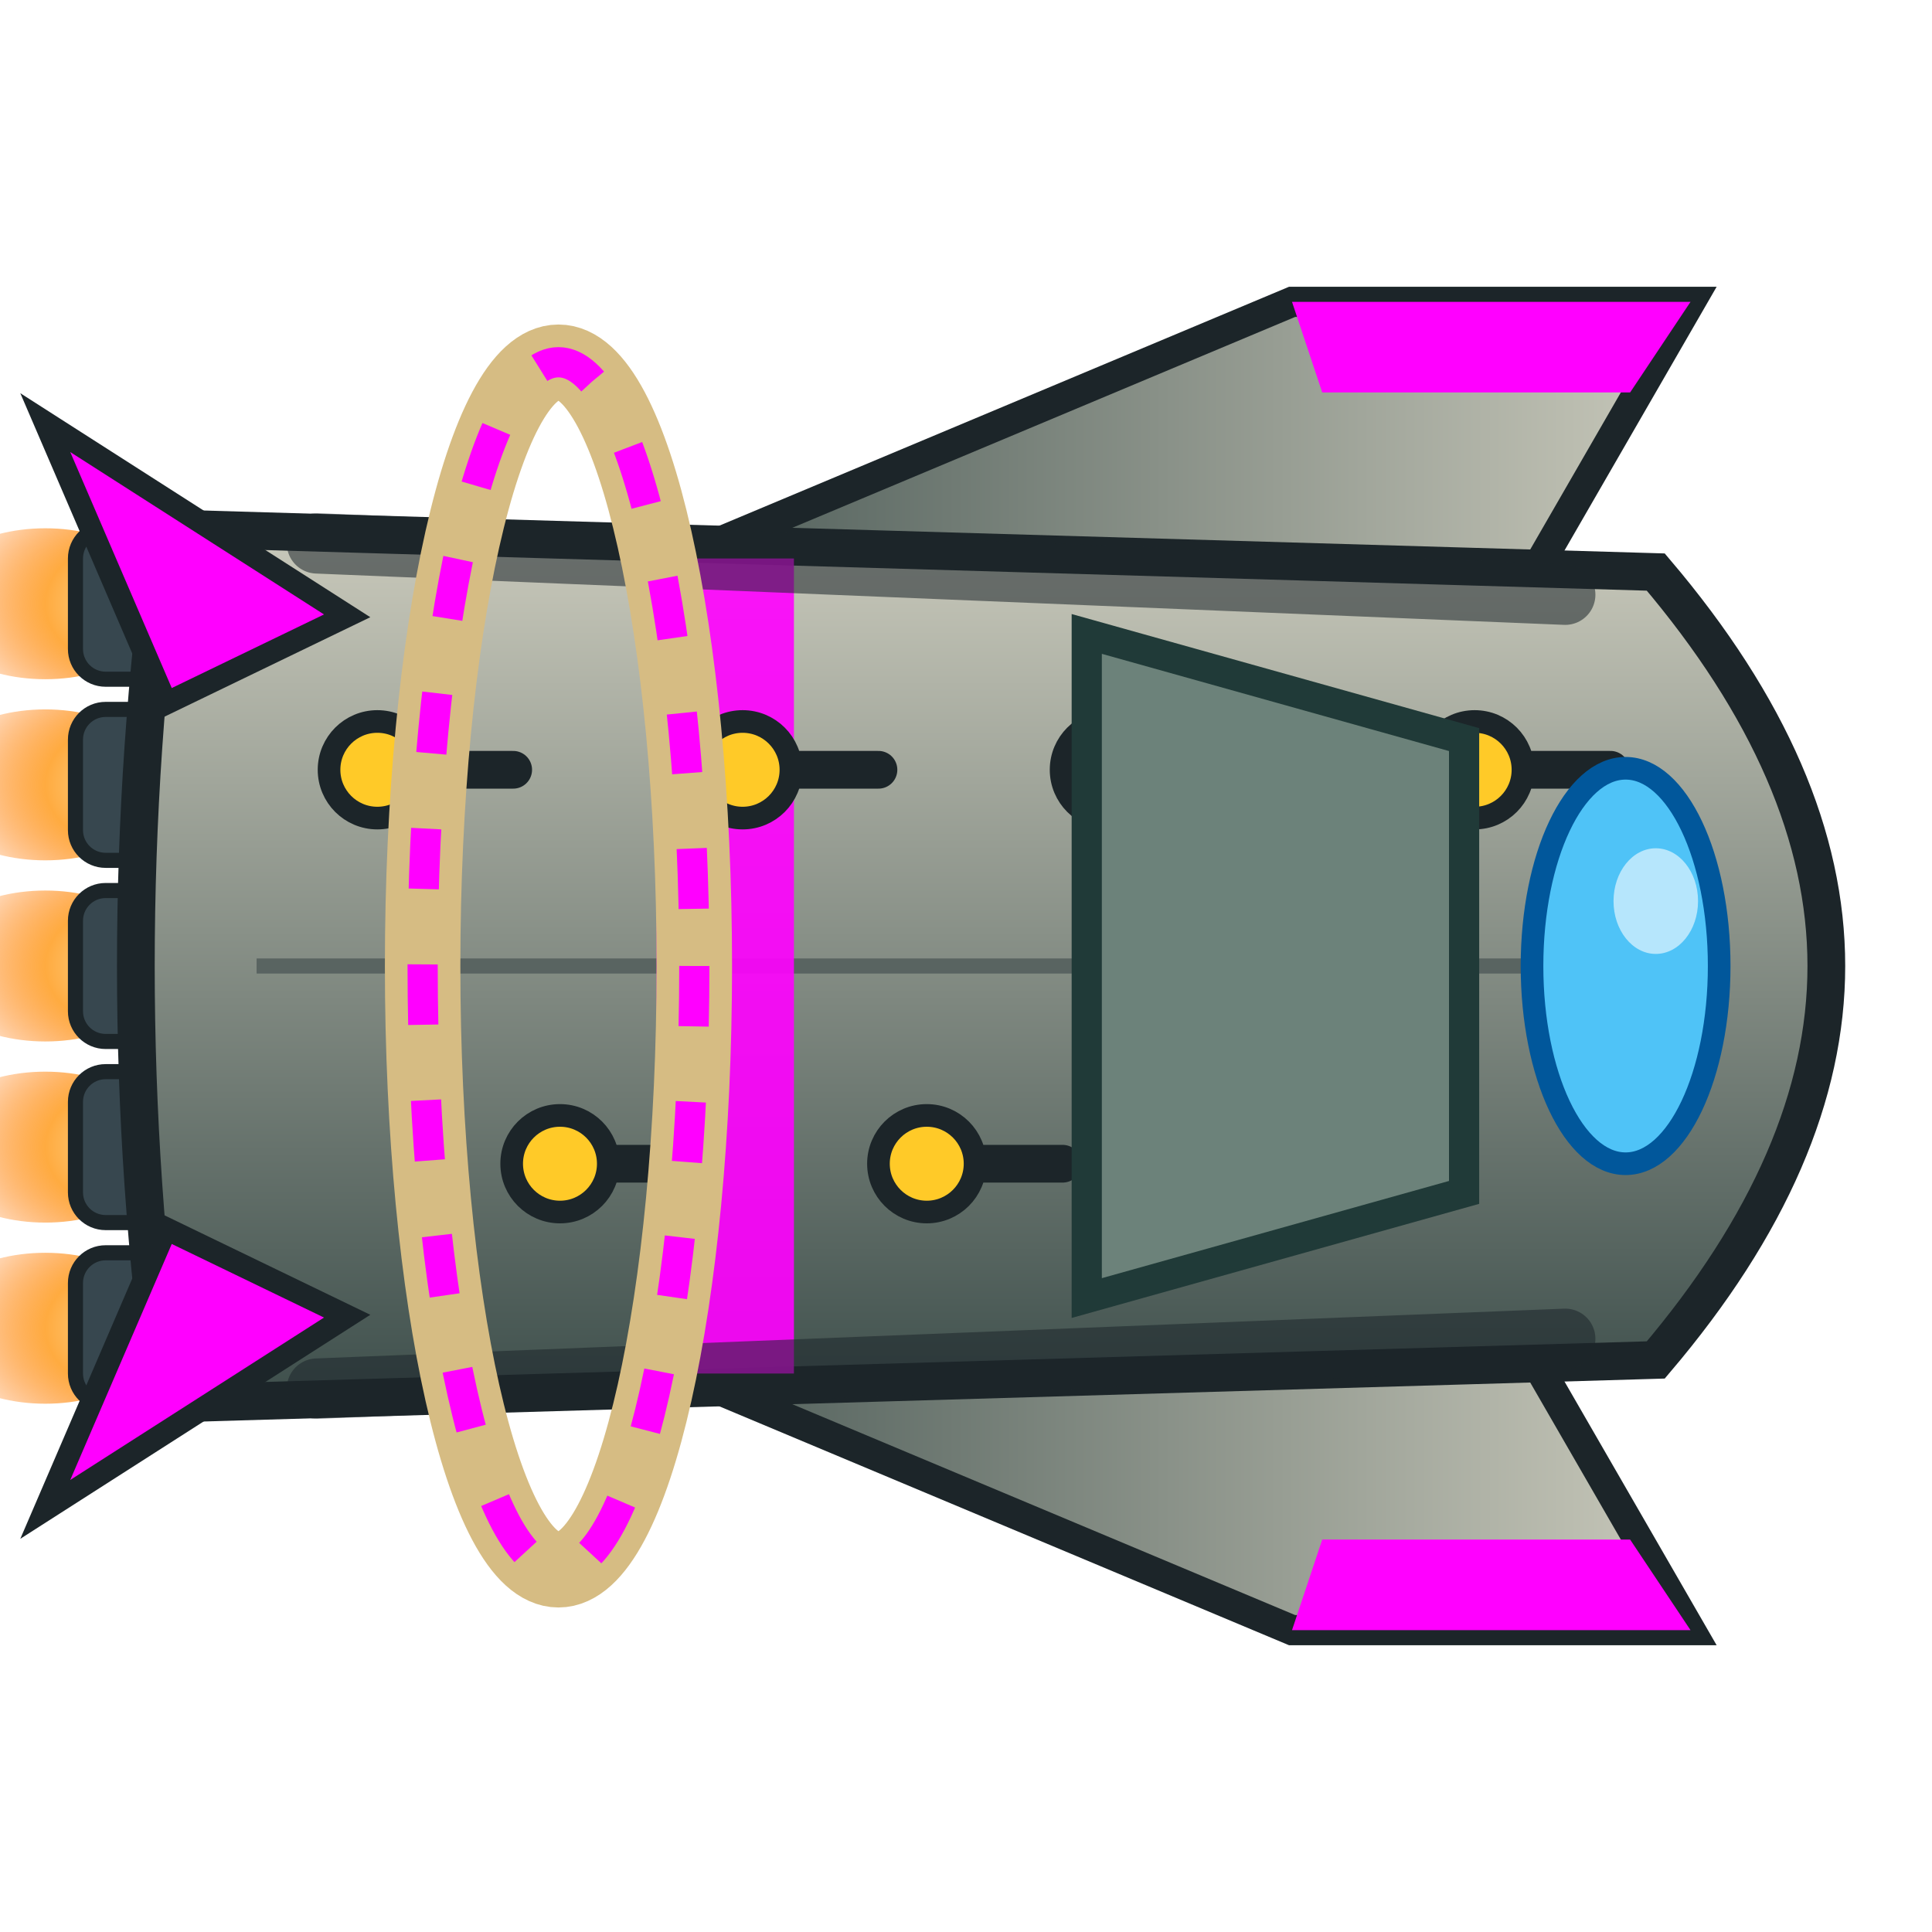
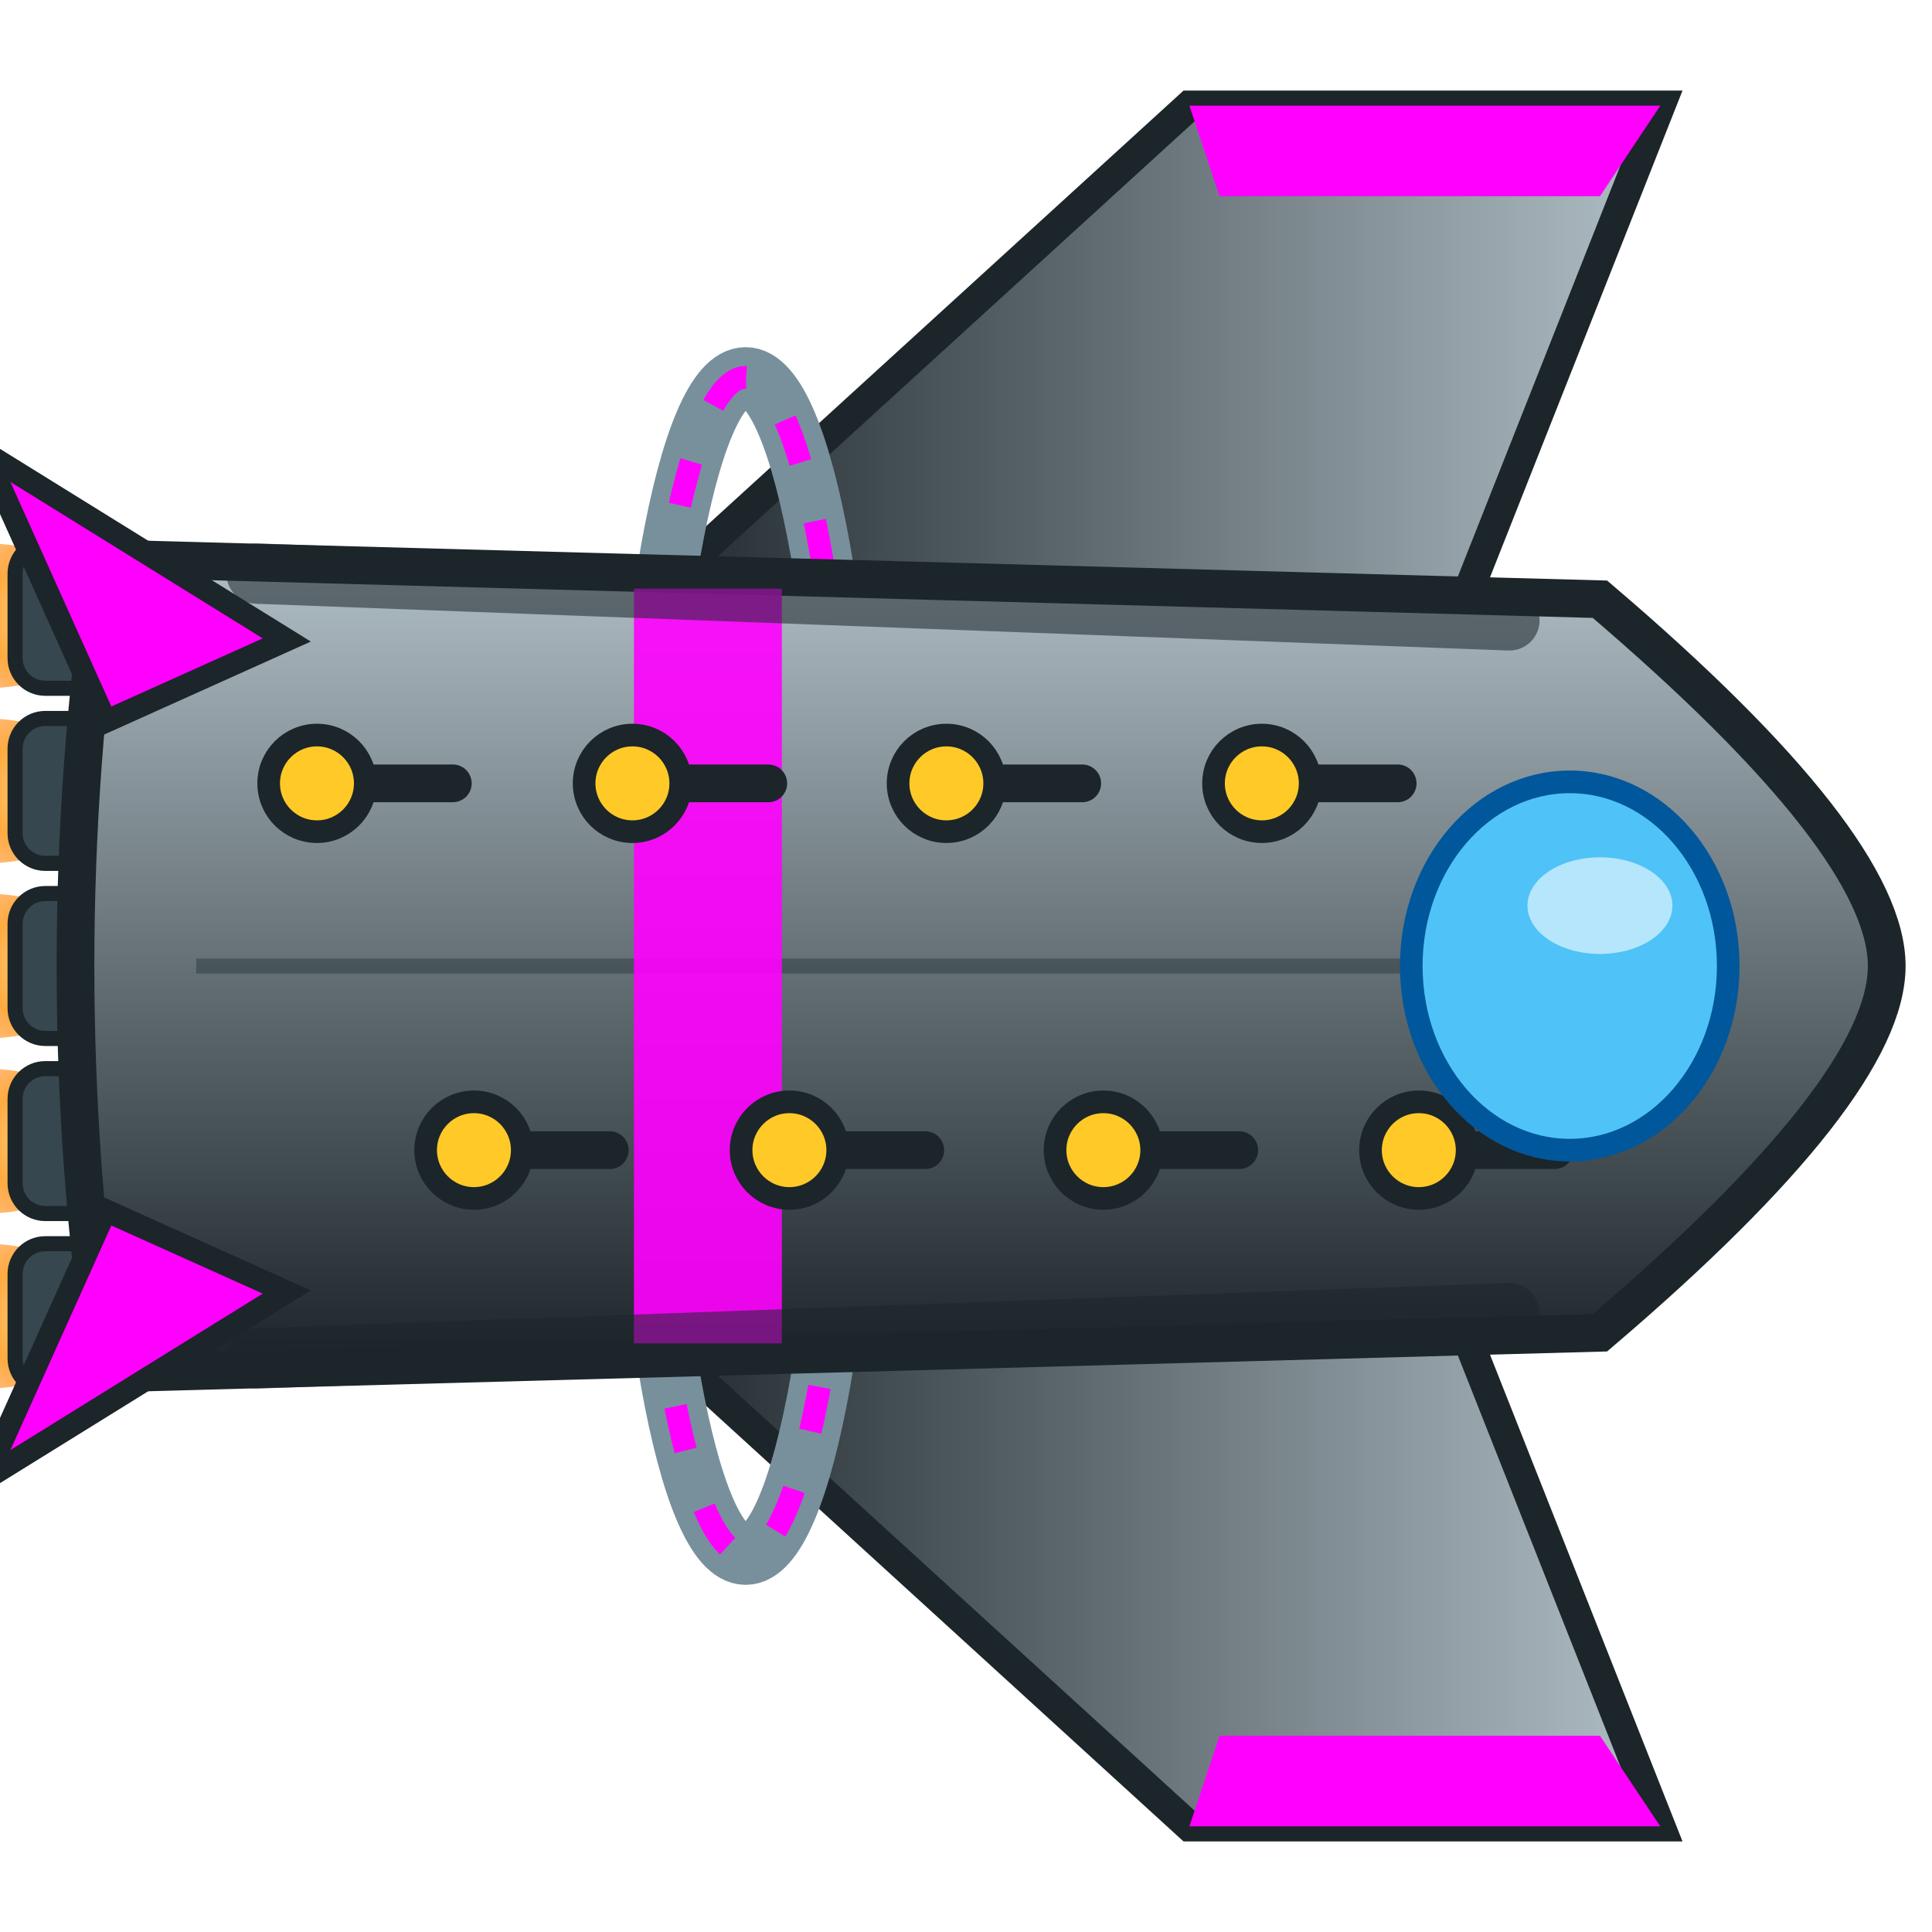
<svg xmlns="http://www.w3.org/2000/svg" viewBox="0 0 128 128">
  <defs>
    <linearGradient id="hull" x1="0" y1="0" x2="0" y2="1">
-       <stop offset="0" stop-color="#c9c9bb" />
-       <stop offset="1" stop-color="#3e4f4c" />
+       <stop offset="0" stop-color="#b0bec5" />
+       <stop offset="1" stop-color="#1a2327" />
    </linearGradient>
    <linearGradient id="wing" x1="0" y1="0" x2="1" y2="0">
-       <stop offset="0" stop-color="#3e4f4c" />
-       <stop offset="1" stop-color="#c9c9bb" />
+       <stop offset="0" stop-color="#1a2327" />
+       <stop offset="1" stop-color="#b0bec5" />
    </linearGradient>
    <radialGradient id="flame" cx="100%" cy="50%" r="100%">
      <stop offset="0" stop-color="#fff3c4" />
      <stop offset="0.5" stop-color="#ffab40" />
      <stop offset="1" stop-color="#ff6d00" stop-opacity="0" />
    </radialGradient>
  </defs>
-   <path d="M36 40.8 L100 40.8 L112 20 L85.6 20 Z" fill="url(#wing)" stroke="#1c2529" stroke-width="2" />
-   <path d="M85.6 20 L112 20 L108 26 L87.6 26 Z" fill="#ff00ff" />
-   <path d="M36 87.2 L100 87.2 L112 108 L85.6 108 Z" fill="url(#wing)" stroke="#1c2529" stroke-width="2" />
-   <path d="M85.6 108 L112 108 L108 102 L87.6 102 Z" fill="#ff00ff" />
-   <ellipse cx="3" cy="40" rx="8" ry="5" fill="url(#flame)" />
-   <rect x="5" y="35" width="9" height="10" rx="2" fill="#37474f" stroke="#1c2529" stroke-width="1" />
-   <ellipse cx="3" cy="52" rx="8" ry="5" fill="url(#flame)" />
-   <rect x="5" y="47" width="9" height="10" rx="2" fill="#37474f" stroke="#1c2529" stroke-width="1" />
-   <ellipse cx="3" cy="64" rx="8" ry="5" fill="url(#flame)" />
-   <rect x="5" y="59" width="9" height="10" rx="2" fill="#37474f" stroke="#1c2529" stroke-width="1" />
-   <ellipse cx="3" cy="76" rx="8" ry="5" fill="url(#flame)" />
-   <rect x="5" y="71" width="9" height="10" rx="2" fill="#37474f" stroke="#1c2529" stroke-width="1" />
-   <ellipse cx="3" cy="88" rx="8" ry="5" fill="url(#flame)" />
-   <rect x="5" y="83" width="9" height="10" rx="2" fill="#37474f" stroke="#1c2529" stroke-width="1" />
-   <path d="M11 35 L109.7 37.9 Q121 51.2 121 64 Q121 76.8 109.7 90.1 L11 93 Q7 64 11 35 Z" fill="url(#hull)" stroke="#1c2529" stroke-width="2.5" />
-   <path d="M17 64 L105.7 64" stroke="#263238" stroke-width="1" opacity="0.45" />
-   <rect x="43.5" y="37" width="9.1" height="54" fill="#ff00ff" opacity="0.9" />
-   <path d="M11 46.6 L3 28 L23 40.8 Z" fill="#ff00ff" stroke="#1c2529" stroke-width="1.5" />
-   <path d="M11 81.4 L3 100 L23 87.2 Z" fill="#ff00ff" stroke="#1c2529" stroke-width="1.5" />
-   <path d="M21 36 L103.7 39.4" stroke="#1c2529" stroke-width="4" stroke-linecap="round" opacity="0.55" />
-   <path d="M21 92 L103.7 88.7" stroke="#1c2529" stroke-width="4" stroke-linecap="round" opacity="0.55" />
-   <path d="M25 51 L34 51" stroke="#1c2529" stroke-width="2.5" stroke-linecap="round" />
-   <circle cx="25" cy="51" r="3.2" fill="#ffca28" stroke="#1c2529" stroke-width="1.5" />
-   <path d="M37.1 77.1 L46.1 77.1" stroke="#1c2529" stroke-width="2.5" stroke-linecap="round" />
-   <circle cx="37.1" cy="77.1" r="3.2" fill="#ffca28" stroke="#1c2529" stroke-width="1.5" />
-   <path d="M49.2 51 L58.2 51" stroke="#1c2529" stroke-width="2.5" stroke-linecap="round" />
-   <circle cx="49.2" cy="51" r="3.2" fill="#ffca28" stroke="#1c2529" stroke-width="1.5" />
-   <path d="M61.4 77.1 L70.4 77.1" stroke="#1c2529" stroke-width="2.5" stroke-linecap="round" />
-   <circle cx="61.4" cy="77.1" r="3.2" fill="#ffca28" stroke="#1c2529" stroke-width="1.5" />
-   <path d="M73.5 51 L82.5 51" stroke="#1c2529" stroke-width="2.5" stroke-linecap="round" />
-   <circle cx="73.5" cy="51" r="3.2" fill="#ffca28" stroke="#1c2529" stroke-width="1.5" />
-   <path d="M85.6 77.1 L94.6 77.1" stroke="#1c2529" stroke-width="2.5" stroke-linecap="round" />
-   <circle cx="85.6" cy="77.1" r="3.2" fill="#ffca28" stroke="#1c2529" stroke-width="1.5" />
-   <path d="M97.7 51 L106.7 51" stroke="#1c2529" stroke-width="2.5" stroke-linecap="round" />
-   <circle cx="97.7" cy="51" r="3.2" fill="#ffca28" stroke="#1c2529" stroke-width="1.5" />
-   <ellipse cx="37" cy="64" rx="9" ry="40" fill="none" stroke="#d6bc83" stroke-width="5" />
-   <ellipse cx="37" cy="64" rx="9" ry="40" fill="none" stroke="#ff00ff" stroke-width="2" stroke-dasharray="4 5" />
-   <path d="M72 42 97 49 97 79 72 86Z" fill="#6c827a" stroke="#203a38" stroke-width="2" />
-   <ellipse cx="107.7" cy="64" rx="6.2" ry="13.1" fill="#4fc3f7" stroke="#01579b" stroke-width="1.5" />
-   <ellipse cx="109.7" cy="59.7" rx="2.8" ry="3.5" fill="#e1f5fe" opacity="0.7" />
+   <path d="M40 42.4 L96 42.4 L110 7 L78.8 7 Z" fill="url(#wing)" stroke="#1c2529" stroke-width="2" />
+   <path d="M78.8 7 L110 7 L106 13 L80.8 13 Z" fill="#ff00ff" />
+   <path d="M40 85.6 L96 85.6 L110 121 L78.8 121 Z" fill="url(#wing)" stroke="#1c2529" stroke-width="2" />
+   <path d="M78.8 121 L110 121 L106 115 L80.8 115 Z" fill="#ff00ff" />
+   <ellipse cx="49.4" cy="64" rx="7" ry="39" fill="none" stroke="#78909c" stroke-width="4" />
+   <ellipse cx="49.4" cy="64" rx="7" ry="39" fill="none" stroke="#ff00ff" stroke-width="1.5" stroke-dasharray="3 4" />
+   <ellipse cx="-1" cy="40.8" rx="8" ry="4.8" fill="url(#flame)" />
+   <rect x="1" y="36" width="9" height="9.6" rx="2" fill="#37474f" stroke="#1c2529" stroke-width="1" />
+   <ellipse cx="-1" cy="52.4" rx="8" ry="4.8" fill="url(#flame)" />
+   <rect x="1" y="47.6" width="9" height="9.6" rx="2" fill="#37474f" stroke="#1c2529" stroke-width="1" />
+   <ellipse cx="-1" cy="64" rx="8" ry="4.8" fill="url(#flame)" />
+   <rect x="1" y="59.2" width="9" height="9.6" rx="2" fill="#37474f" stroke="#1c2529" stroke-width="1" />
+   <ellipse cx="-1" cy="75.6" rx="8" ry="4.8" fill="url(#flame)" />
+   <rect x="1" y="70.8" width="9" height="9.6" rx="2" fill="#37474f" stroke="#1c2529" stroke-width="1" />
+   <ellipse cx="-1" cy="87.2" rx="8" ry="4.8" fill="url(#flame)" />
+   <rect x="1" y="82.4" width="9" height="9.6" rx="2" fill="#37474f" stroke="#1c2529" stroke-width="1" />
+   <path d="M7 37 L106 39.7 Q125 55.9 125 64 Q125 72.1 106 88.3 L7 91 Q3 64 7 37 Z" fill="url(#hull)" stroke="#1c2529" stroke-width="2.5" />
+   <path d="M13 64 L102 64" stroke="#263238" stroke-width="1" opacity="0.45" />
+   <rect x="42" y="39" width="9.8" height="50" fill="#ff00ff" opacity="0.9" />
+   <path d="M7 47.8 L-1 30 L19 42.4 Z" fill="#ff00ff" stroke="#1c2529" stroke-width="1.5" />
+   <path d="M7 80.2 L-1 98 L19 85.6 Z" fill="#ff00ff" stroke="#1c2529" stroke-width="1.5" />
+   <path d="M17 38 L100 41.1" stroke="#1c2529" stroke-width="4" stroke-linecap="round" opacity="0.55" />
+   <path d="M17 90 L100 87" stroke="#1c2529" stroke-width="4" stroke-linecap="round" opacity="0.55" />
+   <path d="M21 51.9 L30 51.9" stroke="#1c2529" stroke-width="2.5" stroke-linecap="round" />
+   <circle cx="21" cy="51.9" r="3.2" fill="#ffca28" stroke="#1c2529" stroke-width="1.5" />
+   <path d="M31.4 76.2 L40.4 76.2" stroke="#1c2529" stroke-width="2.5" stroke-linecap="round" />
+   <circle cx="31.4" cy="76.2" r="3.2" fill="#ffca28" stroke="#1c2529" stroke-width="1.5" />
+   <path d="M41.9 51.9 L50.9 51.9" stroke="#1c2529" stroke-width="2.5" stroke-linecap="round" />
+   <circle cx="41.9" cy="51.9" r="3.2" fill="#ffca28" stroke="#1c2529" stroke-width="1.5" />
+   <path d="M52.3 76.2 L61.3 76.2" stroke="#1c2529" stroke-width="2.5" stroke-linecap="round" />
+   <circle cx="52.3" cy="76.2" r="3.2" fill="#ffca28" stroke="#1c2529" stroke-width="1.5" />
+   <path d="M62.7 51.9 L71.7 51.9" stroke="#1c2529" stroke-width="2.5" stroke-linecap="round" />
+   <circle cx="62.7" cy="51.9" r="3.2" fill="#ffca28" stroke="#1c2529" stroke-width="1.5" />
+   <path d="M73.1 76.2 L82.1 76.2" stroke="#1c2529" stroke-width="2.5" stroke-linecap="round" />
+   <circle cx="73.1" cy="76.2" r="3.2" fill="#ffca28" stroke="#1c2529" stroke-width="1.5" />
+   <path d="M83.6 51.9 L92.6 51.9" stroke="#1c2529" stroke-width="2.5" stroke-linecap="round" />
+   <circle cx="83.6" cy="51.9" r="3.2" fill="#ffca28" stroke="#1c2529" stroke-width="1.5" />
+   <path d="M94 76.2 L103 76.2" stroke="#1c2529" stroke-width="2.5" stroke-linecap="round" />
+   <circle cx="94" cy="76.2" r="3.2" fill="#ffca28" stroke="#1c2529" stroke-width="1.5" />
+   <ellipse cx="104" cy="64" rx="10.5" ry="12.2" fill="#4fc3f7" stroke="#01579b" stroke-width="1.5" />
+   <ellipse cx="106" cy="60" rx="4.8" ry="3.2" fill="#e1f5fe" opacity="0.7" />
</svg>
